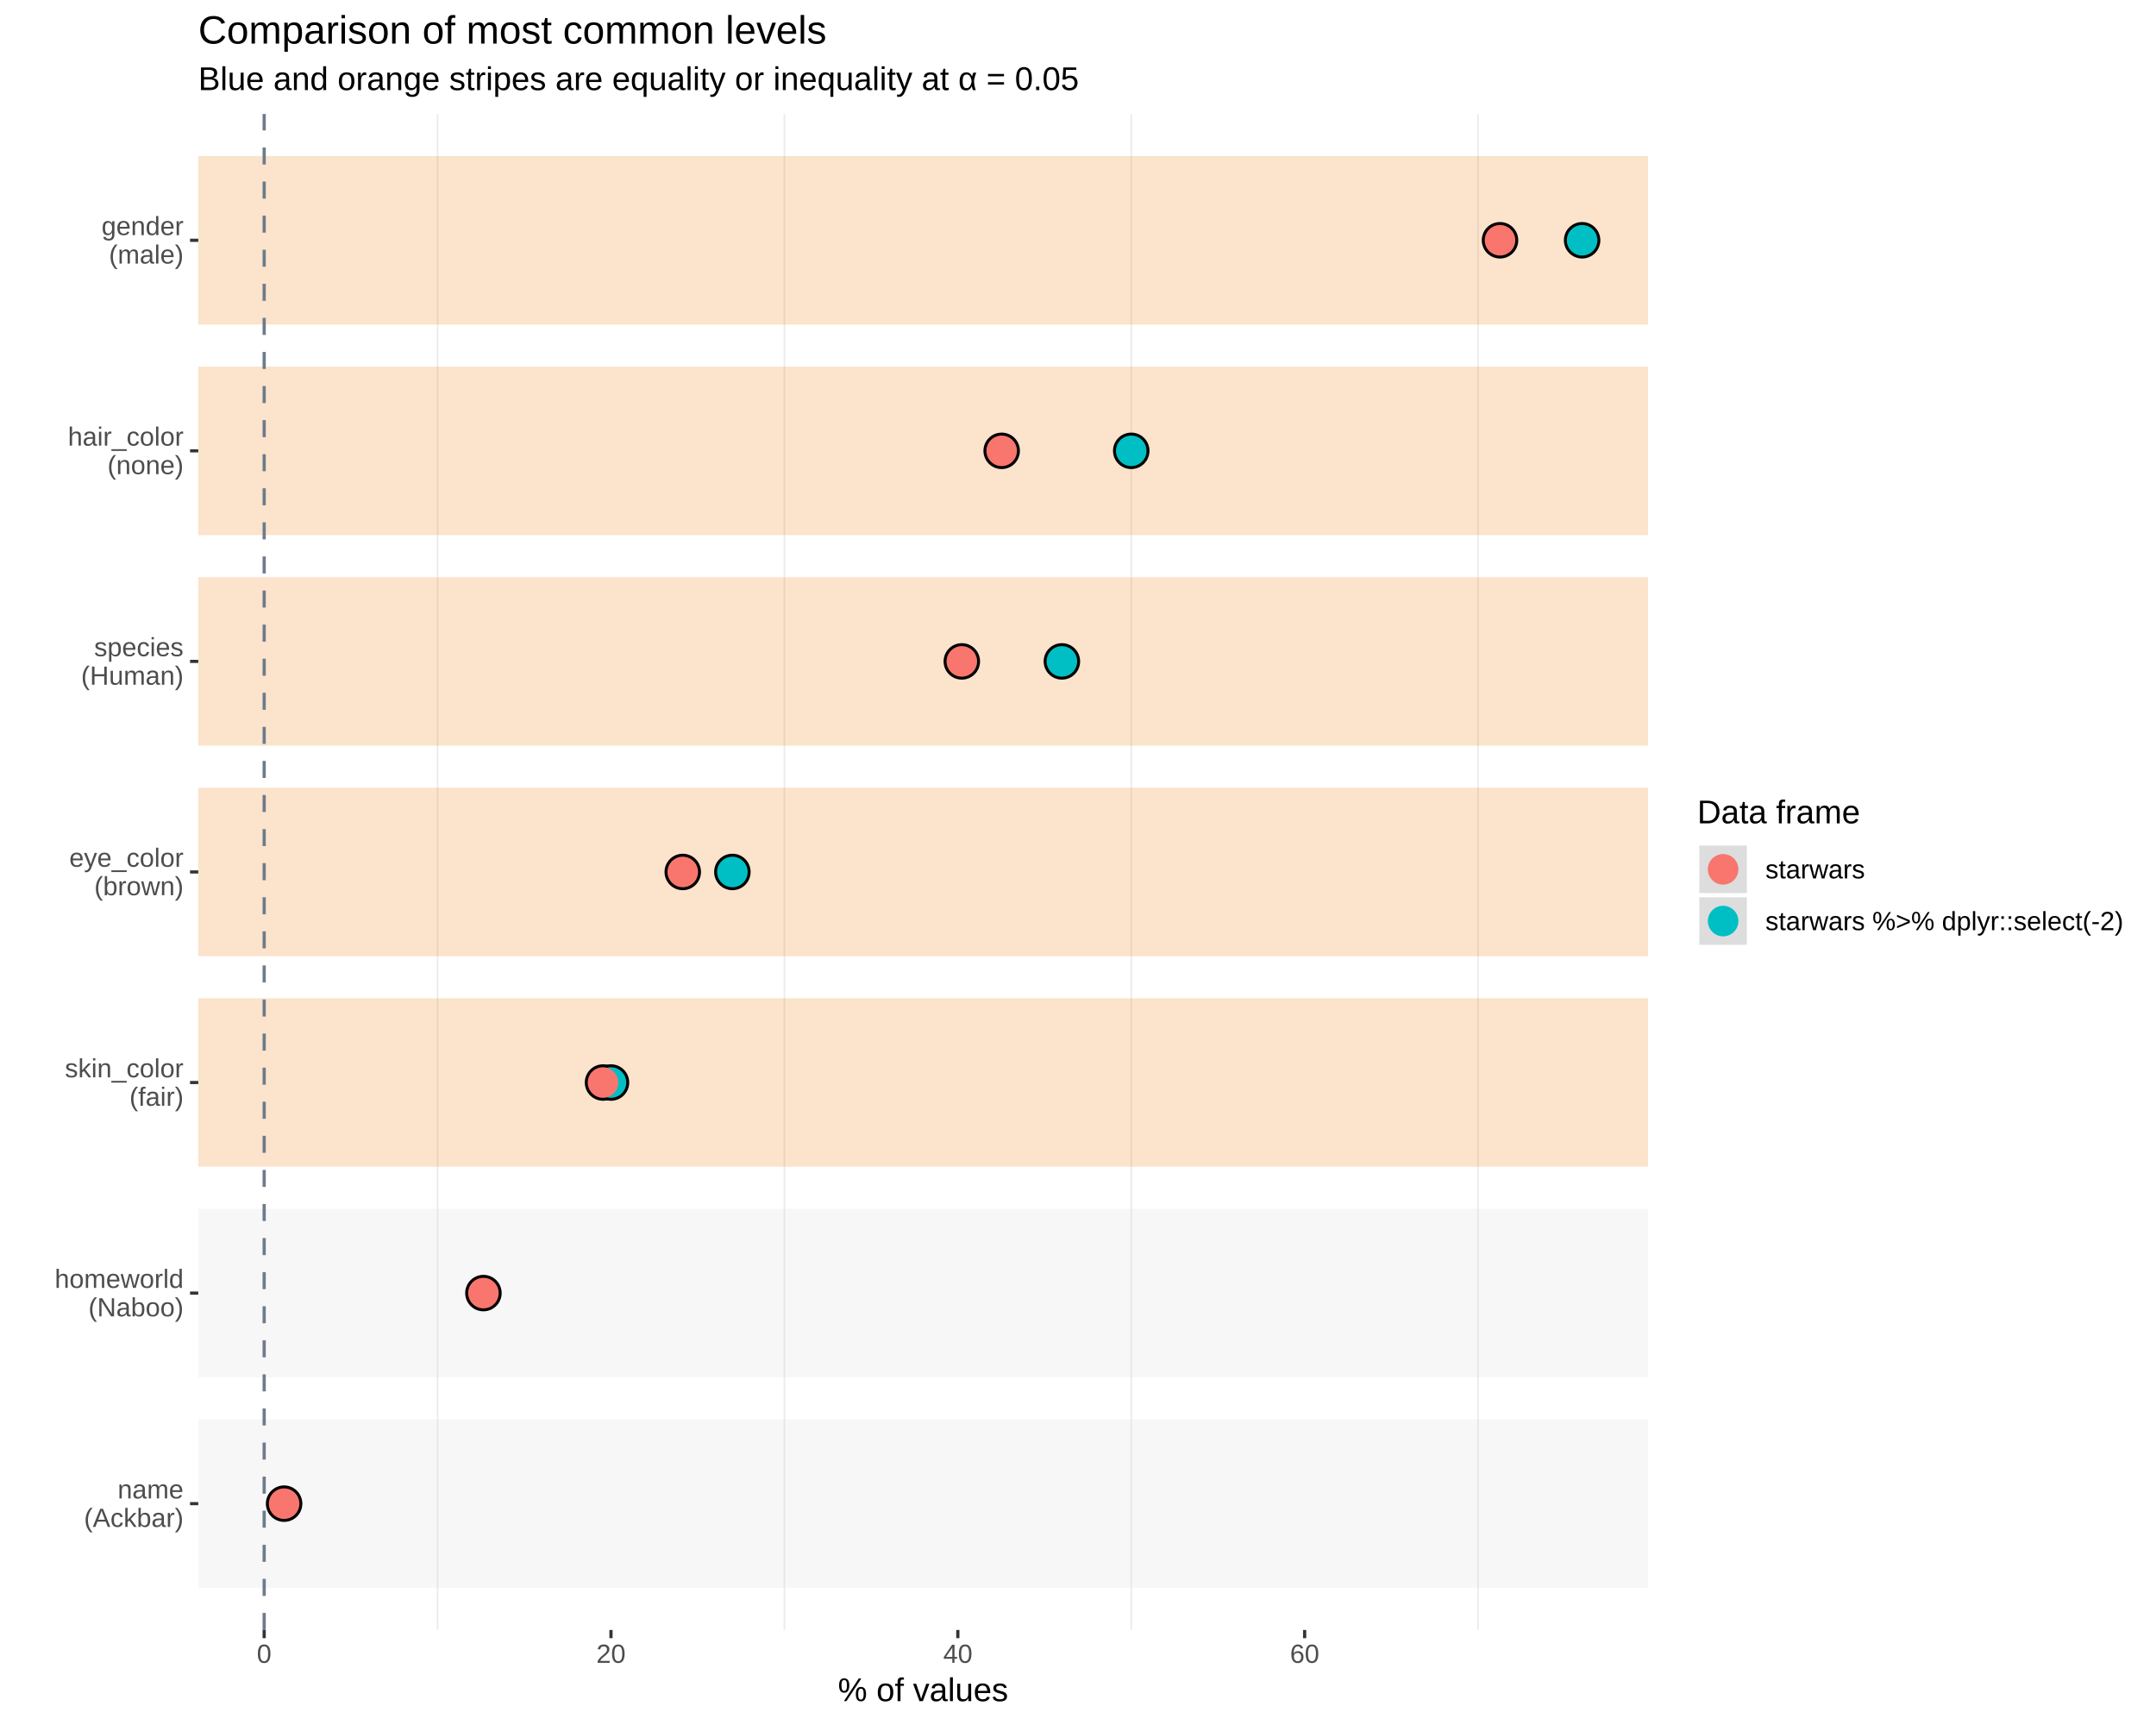
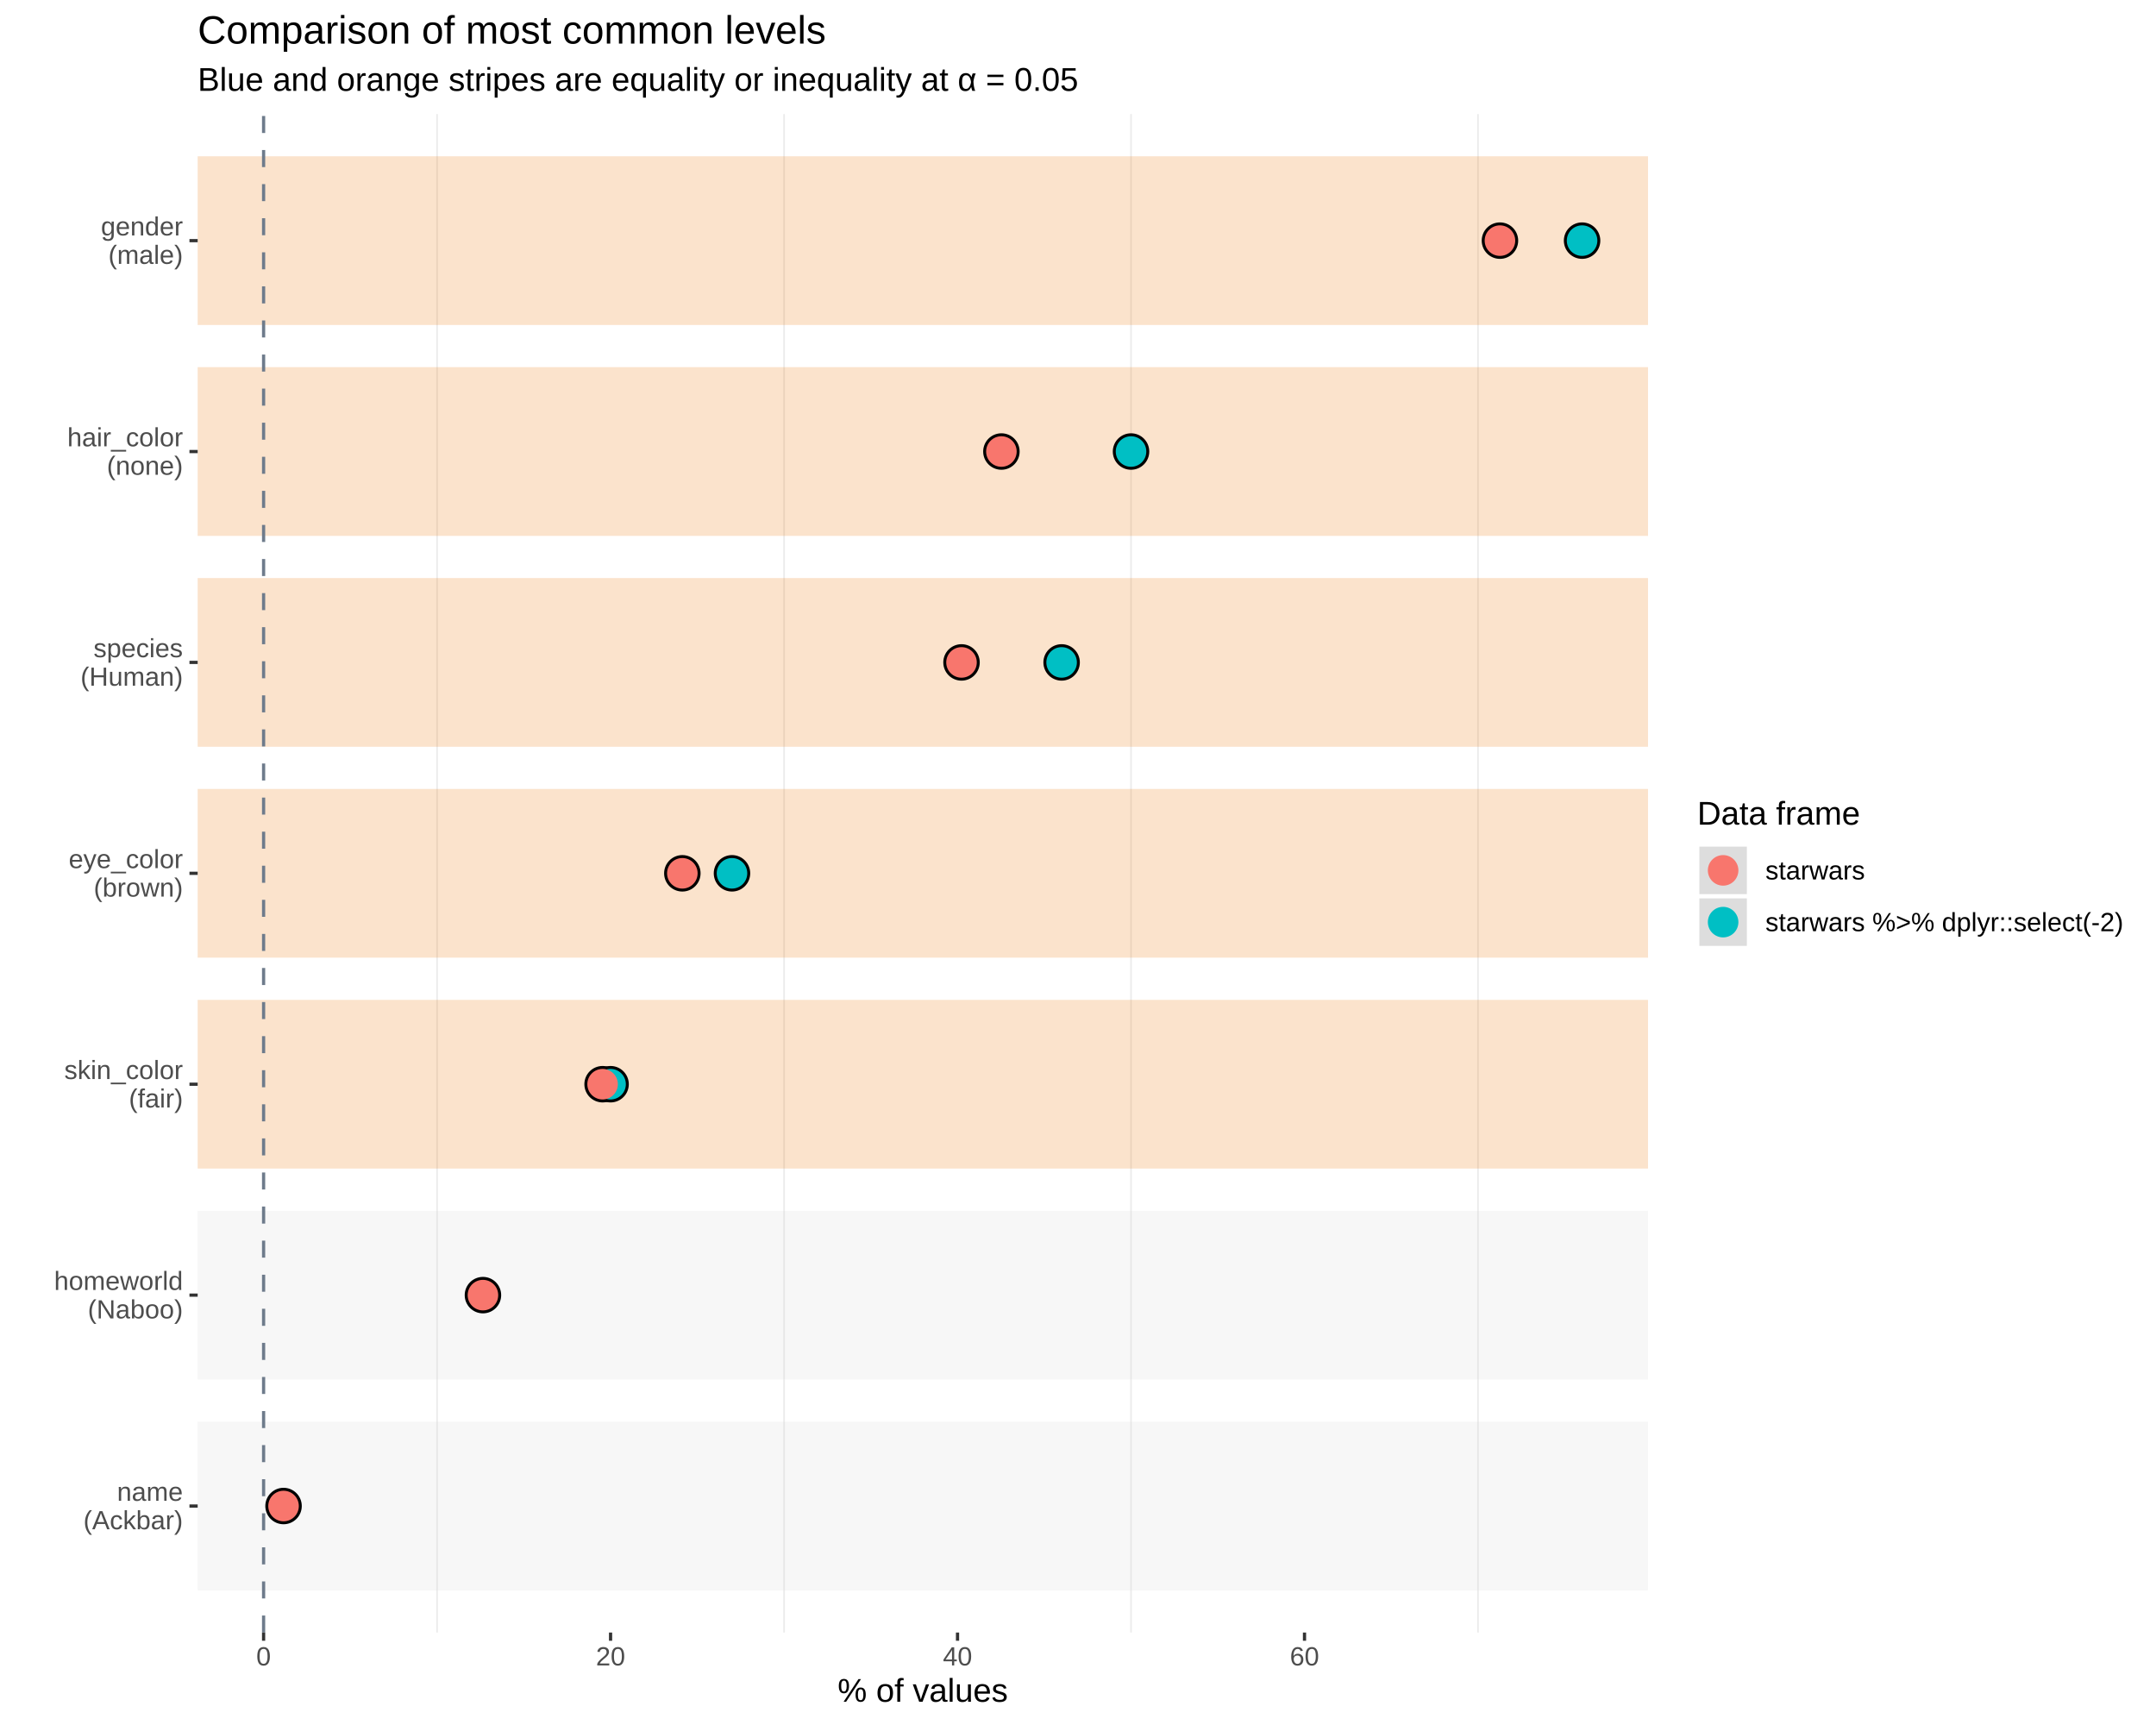
<svg xmlns="http://www.w3.org/2000/svg" viewBox="0 0 720.00 576.00">
  <defs>
    <style type="text/css">
    line, polyline, polygon, path, rect, circle {
      fill: none;
      stroke: #000000;
      stroke-linecap: round;
      stroke-linejoin: round;
      stroke-miterlimit: 10.00;
    }
  </style>
  </defs>
  <rect width="100%" height="100%" style="stroke: none; fill: #FFFFFF;" />
  <rect x="0.00" y="0.00" width="720.00" height="576.00" style="stroke-width: 1.07; stroke: #FFFFFF; fill: #FFFFFF;" />
  <defs>
-     <clipPath id="cpNjYuMjF8NTUwLjM2fDU0NC4yN3wzOC4wNQ==">
-       <rect x="66.21" y="38.05" width="484.15" height="506.22" />
+     <clipPath id="cpNjYuMDF8NTUwLjM2fDU0NS4xM3wzOC4wOQ==">
+       <rect x="66.01" y="38.09" width="484.35" height="507.04" />
    </clipPath>
  </defs>
-   <rect x="66.21" y="38.05" width="484.15" height="506.22" style="stroke-width: 1.07; stroke: none; fill: #FFFFFF;" clip-path="url(#cpNjYuMjF8NTUwLjM2fDU0NC4yN3wzOC4wNQ==)" />
-   <polyline points="146.13,544.27 146.13,38.05 " style="stroke-width: 0.53; stroke: #EBEBEB; stroke-linecap: butt;" clip-path="url(#cpNjYuMjF8NTUwLjM2fDU0NC4yN3wzOC4wNQ==)" />
-   <polyline points="261.96,544.27 261.96,38.05 " style="stroke-width: 0.53; stroke: #EBEBEB; stroke-linecap: butt;" clip-path="url(#cpNjYuMjF8NTUwLjM2fDU0NC4yN3wzOC4wNQ==)" />
-   <polyline points="377.78,544.27 377.78,38.05 " style="stroke-width: 0.53; stroke: #EBEBEB; stroke-linecap: butt;" clip-path="url(#cpNjYuMjF8NTUwLjM2fDU0NC4yN3wzOC4wNQ==)" />
-   <polyline points="493.60,544.27 493.60,38.05 " style="stroke-width: 0.53; stroke: #EBEBEB; stroke-linecap: butt;" clip-path="url(#cpNjYuMjF8NTUwLjM2fDU0NC4yN3wzOC4wNQ==)" />
-   <rect x="-490.90" y="473.96" width="1737.37" height="56.25" style="stroke-width: 1.07; stroke: none; stroke-linecap: butt; fill: #D9D9D9; fill-opacity: 0.20;" clip-path="url(#cpNjYuMjF8NTUwLjM2fDU0NC4yN3wzOC4wNQ==)" />
-   <rect x="-490.90" y="403.65" width="1737.37" height="56.25" style="stroke-width: 1.07; stroke: none; stroke-linecap: butt; fill: #D9D9D9; fill-opacity: 0.20;" clip-path="url(#cpNjYuMjF8NTUwLjM2fDU0NC4yN3wzOC4wNQ==)" />
-   <rect x="-490.90" y="333.34" width="1737.37" height="56.25" style="stroke-width: 1.07; stroke: none; stroke-linecap: butt; fill: #EE7600; fill-opacity: 0.20;" clip-path="url(#cpNjYuMjF8NTUwLjM2fDU0NC4yN3wzOC4wNQ==)" />
-   <rect x="-490.90" y="263.04" width="1737.37" height="56.25" style="stroke-width: 1.07; stroke: none; stroke-linecap: butt; fill: #EE7600; fill-opacity: 0.20;" clip-path="url(#cpNjYuMjF8NTUwLjM2fDU0NC4yN3wzOC4wNQ==)" />
-   <rect x="-490.90" y="192.73" width="1737.37" height="56.25" style="stroke-width: 1.07; stroke: none; stroke-linecap: butt; fill: #EE7600; fill-opacity: 0.20;" clip-path="url(#cpNjYuMjF8NTUwLjM2fDU0NC4yN3wzOC4wNQ==)" />
-   <rect x="-490.90" y="122.42" width="1737.37" height="56.25" style="stroke-width: 1.07; stroke: none; stroke-linecap: butt; fill: #EE7600; fill-opacity: 0.20;" clip-path="url(#cpNjYuMjF8NTUwLjM2fDU0NC4yN3wzOC4wNQ==)" />
-   <rect x="-490.90" y="52.11" width="1737.37" height="56.25" style="stroke-width: 1.07; stroke: none; stroke-linecap: butt; fill: #EE7600; fill-opacity: 0.20;" clip-path="url(#cpNjYuMjF8NTUwLjM2fDU0NC4yN3wzOC4wNQ==)" />
-   <rect x="-490.90" y="-18.20" width="1737.37" height="56.25" style="stroke-width: 1.07; stroke: none; stroke-linecap: butt; fill: #D9D9D9; fill-opacity: 0.20;" clip-path="url(#cpNjYuMjF8NTUwLjM2fDU0NC4yN3wzOC4wNQ==)" />
-   <line x1="88.22" y1="544.27" x2="88.22" y2="38.05" style="stroke-width: 1.07; stroke: #6E7B8B; stroke-dasharray: 5.69,5.69; stroke-linecap: butt;" clip-path="url(#cpNjYuMjF8NTUwLjM2fDU0NC4yN3wzOC4wNQ==)" />
-   <circle cx="204.04" cy="361.47" r="4.30pt" style="stroke-width: 0.71; fill: #000000;" clip-path="url(#cpNjYuMjF8NTUwLjM2fDU0NC4yN3wzOC4wNQ==)" />
-   <circle cx="244.58" cy="291.16" r="4.30pt" style="stroke-width: 0.71; fill: #000000;" clip-path="url(#cpNjYuMjF8NTUwLjM2fDU0NC4yN3wzOC4wNQ==)" />
-   <circle cx="354.62" cy="220.85" r="4.30pt" style="stroke-width: 0.71; fill: #000000;" clip-path="url(#cpNjYuMjF8NTUwLjM2fDU0NC4yN3wzOC4wNQ==)" />
-   <circle cx="377.78" cy="150.54" r="4.30pt" style="stroke-width: 0.71; fill: #000000;" clip-path="url(#cpNjYuMjF8NTUwLjM2fDU0NC4yN3wzOC4wNQ==)" />
-   <circle cx="528.35" cy="80.23" r="4.30pt" style="stroke-width: 0.71; fill: #000000;" clip-path="url(#cpNjYuMjF8NTUwLjM2fDU0NC4yN3wzOC4wNQ==)" />
-   <circle cx="94.88" cy="502.09" r="4.30pt" style="stroke-width: 0.71; fill: #000000;" clip-path="url(#cpNjYuMjF8NTUwLjM2fDU0NC4yN3wzOC4wNQ==)" />
-   <circle cx="161.44" cy="431.78" r="4.30pt" style="stroke-width: 0.71; fill: #000000;" clip-path="url(#cpNjYuMjF8NTUwLjM2fDU0NC4yN3wzOC4wNQ==)" />
-   <circle cx="201.38" cy="361.47" r="4.30pt" style="stroke-width: 0.71; fill: #000000;" clip-path="url(#cpNjYuMjF8NTUwLjM2fDU0NC4yN3wzOC4wNQ==)" />
-   <circle cx="228.01" cy="291.16" r="4.30pt" style="stroke-width: 0.71; fill: #000000;" clip-path="url(#cpNjYuMjF8NTUwLjM2fDU0NC4yN3wzOC4wNQ==)" />
-   <circle cx="321.20" cy="220.85" r="4.30pt" style="stroke-width: 0.71; fill: #000000;" clip-path="url(#cpNjYuMjF8NTUwLjM2fDU0NC4yN3wzOC4wNQ==)" />
-   <circle cx="334.51" cy="150.54" r="4.30pt" style="stroke-width: 0.71; fill: #000000;" clip-path="url(#cpNjYuMjF8NTUwLjM2fDU0NC4yN3wzOC4wNQ==)" />
-   <circle cx="500.93" cy="80.23" r="4.30pt" style="stroke-width: 0.71; fill: #000000;" clip-path="url(#cpNjYuMjF8NTUwLjM2fDU0NC4yN3wzOC4wNQ==)" />
-   <circle cx="204.04" cy="361.47" r="3.56pt" style="stroke-width: 0.71; stroke: #00BFC4; fill: #00BFC4;" clip-path="url(#cpNjYuMjF8NTUwLjM2fDU0NC4yN3wzOC4wNQ==)" />
-   <circle cx="244.58" cy="291.16" r="3.56pt" style="stroke-width: 0.71; stroke: #00BFC4; fill: #00BFC4;" clip-path="url(#cpNjYuMjF8NTUwLjM2fDU0NC4yN3wzOC4wNQ==)" />
-   <circle cx="354.62" cy="220.85" r="3.56pt" style="stroke-width: 0.71; stroke: #00BFC4; fill: #00BFC4;" clip-path="url(#cpNjYuMjF8NTUwLjM2fDU0NC4yN3wzOC4wNQ==)" />
-   <circle cx="377.78" cy="150.54" r="3.56pt" style="stroke-width: 0.71; stroke: #00BFC4; fill: #00BFC4;" clip-path="url(#cpNjYuMjF8NTUwLjM2fDU0NC4yN3wzOC4wNQ==)" />
-   <circle cx="528.35" cy="80.23" r="3.56pt" style="stroke-width: 0.71; stroke: #00BFC4; fill: #00BFC4;" clip-path="url(#cpNjYuMjF8NTUwLjM2fDU0NC4yN3wzOC4wNQ==)" />
-   <circle cx="94.88" cy="502.09" r="3.56pt" style="stroke-width: 0.71; stroke: #F8766D; fill: #F8766D;" clip-path="url(#cpNjYuMjF8NTUwLjM2fDU0NC4yN3wzOC4wNQ==)" />
-   <circle cx="161.44" cy="431.78" r="3.56pt" style="stroke-width: 0.71; stroke: #F8766D; fill: #F8766D;" clip-path="url(#cpNjYuMjF8NTUwLjM2fDU0NC4yN3wzOC4wNQ==)" />
-   <circle cx="201.38" cy="361.47" r="3.56pt" style="stroke-width: 0.71; stroke: #F8766D; fill: #F8766D;" clip-path="url(#cpNjYuMjF8NTUwLjM2fDU0NC4yN3wzOC4wNQ==)" />
-   <circle cx="228.01" cy="291.16" r="3.56pt" style="stroke-width: 0.71; stroke: #F8766D; fill: #F8766D;" clip-path="url(#cpNjYuMjF8NTUwLjM2fDU0NC4yN3wzOC4wNQ==)" />
-   <circle cx="321.20" cy="220.85" r="3.56pt" style="stroke-width: 0.71; stroke: #F8766D; fill: #F8766D;" clip-path="url(#cpNjYuMjF8NTUwLjM2fDU0NC4yN3wzOC4wNQ==)" />
-   <circle cx="334.51" cy="150.54" r="3.56pt" style="stroke-width: 0.71; stroke: #F8766D; fill: #F8766D;" clip-path="url(#cpNjYuMjF8NTUwLjM2fDU0NC4yN3wzOC4wNQ==)" />
-   <circle cx="500.93" cy="80.23" r="3.56pt" style="stroke-width: 0.71; stroke: #F8766D; fill: #F8766D;" clip-path="url(#cpNjYuMjF8NTUwLjM2fDU0NC4yN3wzOC4wNQ==)" />
+   <rect x="66.01" y="38.09" width="484.35" height="507.04" style="stroke-width: 1.07; stroke: none; fill: #FFFFFF;" clip-path="url(#cpNjYuMDF8NTUwLjM2fDU0NS4xM3wzOC4wOQ==)" />
+   <polyline points="145.96,545.13 145.96,38.09 " style="stroke-width: 0.53; stroke: #EBEBEB; stroke-linecap: butt;" clip-path="url(#cpNjYuMDF8NTUwLjM2fDU0NS4xM3wzOC4wOQ==)" />
+   <polyline points="261.84,545.13 261.84,38.09 " style="stroke-width: 0.53; stroke: #EBEBEB; stroke-linecap: butt;" clip-path="url(#cpNjYuMDF8NTUwLjM2fDU0NS4xM3wzOC4wOQ==)" />
+   <polyline points="377.71,545.13 377.71,38.09 " style="stroke-width: 0.53; stroke: #EBEBEB; stroke-linecap: butt;" clip-path="url(#cpNjYuMDF8NTUwLjM2fDU0NS4xM3wzOC4wOQ==)" />
+   <polyline points="493.58,545.13 493.58,38.09 " style="stroke-width: 0.53; stroke: #EBEBEB; stroke-linecap: butt;" clip-path="url(#cpNjYuMDF8NTUwLjM2fDU0NS4xM3wzOC4wOQ==)" />
+   <rect x="-491.34" y="474.71" width="1738.09" height="56.34" style="stroke-width: 1.07; stroke: none; stroke-linecap: square; stroke-linejoin: miter; fill: #D9D9D9; fill-opacity: 0.20;" clip-path="url(#cpNjYuMDF8NTUwLjM2fDU0NS4xM3wzOC4wOQ==)" />
+   <rect x="-491.34" y="404.29" width="1738.09" height="56.34" style="stroke-width: 1.07; stroke: none; stroke-linecap: square; stroke-linejoin: miter; fill: #D9D9D9; fill-opacity: 0.20;" clip-path="url(#cpNjYuMDF8NTUwLjM2fDU0NS4xM3wzOC4wOQ==)" />
+   <rect x="-491.34" y="333.87" width="1738.09" height="56.34" style="stroke-width: 1.07; stroke: none; stroke-linecap: square; stroke-linejoin: miter; fill: #EE7600; fill-opacity: 0.20;" clip-path="url(#cpNjYuMDF8NTUwLjM2fDU0NS4xM3wzOC4wOQ==)" />
+   <rect x="-491.34" y="263.44" width="1738.09" height="56.34" style="stroke-width: 1.07; stroke: none; stroke-linecap: square; stroke-linejoin: miter; fill: #EE7600; fill-opacity: 0.20;" clip-path="url(#cpNjYuMDF8NTUwLjM2fDU0NS4xM3wzOC4wOQ==)" />
+   <rect x="-491.34" y="193.02" width="1738.09" height="56.34" style="stroke-width: 1.07; stroke: none; stroke-linecap: square; stroke-linejoin: miter; fill: #EE7600; fill-opacity: 0.20;" clip-path="url(#cpNjYuMDF8NTUwLjM2fDU0NS4xM3wzOC4wOQ==)" />
+   <rect x="-491.34" y="122.60" width="1738.09" height="56.34" style="stroke-width: 1.07; stroke: none; stroke-linecap: square; stroke-linejoin: miter; fill: #EE7600; fill-opacity: 0.20;" clip-path="url(#cpNjYuMDF8NTUwLjM2fDU0NS4xM3wzOC4wOQ==)" />
+   <rect x="-491.34" y="52.18" width="1738.09" height="56.34" style="stroke-width: 1.07; stroke: none; stroke-linecap: square; stroke-linejoin: miter; fill: #EE7600; fill-opacity: 0.20;" clip-path="url(#cpNjYuMDF8NTUwLjM2fDU0NS4xM3wzOC4wOQ==)" />
+   <rect x="-491.34" y="-18.24" width="1738.09" height="56.34" style="stroke-width: 1.07; stroke: none; stroke-linecap: square; stroke-linejoin: miter; fill: #D9D9D9; fill-opacity: 0.20;" clip-path="url(#cpNjYuMDF8NTUwLjM2fDU0NS4xM3wzOC4wOQ==)" />
+   <line x1="88.03" y1="545.13" x2="88.03" y2="38.09" style="stroke-width: 1.07; stroke: #6E7B8B; stroke-dasharray: 5.69,5.69; stroke-linecap: butt;" clip-path="url(#cpNjYuMDF8NTUwLjM2fDU0NS4xM3wzOC4wOQ==)" />
+   <circle cx="203.90" cy="362.03" r="4.30pt" style="stroke-width: 0.71; fill: #000000;" clip-path="url(#cpNjYuMDF8NTUwLjM2fDU0NS4xM3wzOC4wOQ==)" />
+   <circle cx="244.45" cy="291.61" r="4.30pt" style="stroke-width: 0.71; fill: #000000;" clip-path="url(#cpNjYuMDF8NTUwLjM2fDU0NS4xM3wzOC4wOQ==)" />
+   <circle cx="354.53" cy="221.19" r="4.30pt" style="stroke-width: 0.71; fill: #000000;" clip-path="url(#cpNjYuMDF8NTUwLjM2fDU0NS4xM3wzOC4wOQ==)" />
+   <circle cx="377.71" cy="150.77" r="4.30pt" style="stroke-width: 0.71; fill: #000000;" clip-path="url(#cpNjYuMDF8NTUwLjM2fDU0NS4xM3wzOC4wOQ==)" />
+   <circle cx="528.34" cy="80.35" r="4.30pt" style="stroke-width: 0.71; fill: #000000;" clip-path="url(#cpNjYuMDF8NTUwLjM2fDU0NS4xM3wzOC4wOQ==)" />
+   <circle cx="94.69" cy="502.88" r="4.30pt" style="stroke-width: 0.71; fill: #000000;" clip-path="url(#cpNjYuMDF8NTUwLjM2fDU0NS4xM3wzOC4wOQ==)" />
+   <circle cx="161.28" cy="432.46" r="4.30pt" style="stroke-width: 0.71; fill: #000000;" clip-path="url(#cpNjYuMDF8NTUwLjM2fDU0NS4xM3wzOC4wOQ==)" />
+   <circle cx="201.24" cy="362.03" r="4.30pt" style="stroke-width: 0.71; fill: #000000;" clip-path="url(#cpNjYuMDF8NTUwLjM2fDU0NS4xM3wzOC4wOQ==)" />
+   <circle cx="227.87" cy="291.61" r="4.30pt" style="stroke-width: 0.71; fill: #000000;" clip-path="url(#cpNjYuMDF8NTUwLjM2fDU0NS4xM3wzOC4wOQ==)" />
+   <circle cx="321.10" cy="221.19" r="4.30pt" style="stroke-width: 0.71; fill: #000000;" clip-path="url(#cpNjYuMDF8NTUwLjM2fDU0NS4xM3wzOC4wOQ==)" />
+   <circle cx="334.42" cy="150.77" r="4.30pt" style="stroke-width: 0.71; fill: #000000;" clip-path="url(#cpNjYuMDF8NTUwLjM2fDU0NS4xM3wzOC4wOQ==)" />
+   <circle cx="500.91" cy="80.35" r="4.30pt" style="stroke-width: 0.71; fill: #000000;" clip-path="url(#cpNjYuMDF8NTUwLjM2fDU0NS4xM3wzOC4wOQ==)" />
+   <circle cx="203.90" cy="362.03" r="3.56pt" style="stroke-width: 0.71; stroke: #00BFC4; fill: #00BFC4;" clip-path="url(#cpNjYuMDF8NTUwLjM2fDU0NS4xM3wzOC4wOQ==)" />
+   <circle cx="244.45" cy="291.61" r="3.56pt" style="stroke-width: 0.71; stroke: #00BFC4; fill: #00BFC4;" clip-path="url(#cpNjYuMDF8NTUwLjM2fDU0NS4xM3wzOC4wOQ==)" />
+   <circle cx="354.53" cy="221.19" r="3.56pt" style="stroke-width: 0.71; stroke: #00BFC4; fill: #00BFC4;" clip-path="url(#cpNjYuMDF8NTUwLjM2fDU0NS4xM3wzOC4wOQ==)" />
+   <circle cx="377.71" cy="150.77" r="3.56pt" style="stroke-width: 0.71; stroke: #00BFC4; fill: #00BFC4;" clip-path="url(#cpNjYuMDF8NTUwLjM2fDU0NS4xM3wzOC4wOQ==)" />
+   <circle cx="528.34" cy="80.35" r="3.56pt" style="stroke-width: 0.71; stroke: #00BFC4; fill: #00BFC4;" clip-path="url(#cpNjYuMDF8NTUwLjM2fDU0NS4xM3wzOC4wOQ==)" />
+   <circle cx="94.69" cy="502.88" r="3.56pt" style="stroke-width: 0.71; stroke: #F8766D; fill: #F8766D;" clip-path="url(#cpNjYuMDF8NTUwLjM2fDU0NS4xM3wzOC4wOQ==)" />
+   <circle cx="161.28" cy="432.46" r="3.56pt" style="stroke-width: 0.71; stroke: #F8766D; fill: #F8766D;" clip-path="url(#cpNjYuMDF8NTUwLjM2fDU0NS4xM3wzOC4wOQ==)" />
+   <circle cx="201.24" cy="362.03" r="3.56pt" style="stroke-width: 0.71; stroke: #F8766D; fill: #F8766D;" clip-path="url(#cpNjYuMDF8NTUwLjM2fDU0NS4xM3wzOC4wOQ==)" />
+   <circle cx="227.87" cy="291.61" r="3.56pt" style="stroke-width: 0.71; stroke: #F8766D; fill: #F8766D;" clip-path="url(#cpNjYuMDF8NTUwLjM2fDU0NS4xM3wzOC4wOQ==)" />
+   <circle cx="321.10" cy="221.19" r="3.56pt" style="stroke-width: 0.71; stroke: #F8766D; fill: #F8766D;" clip-path="url(#cpNjYuMDF8NTUwLjM2fDU0NS4xM3wzOC4wOQ==)" />
+   <circle cx="334.42" cy="150.77" r="3.56pt" style="stroke-width: 0.71; stroke: #F8766D; fill: #F8766D;" clip-path="url(#cpNjYuMDF8NTUwLjM2fDU0NS4xM3wzOC4wOQ==)" />
+   <circle cx="500.91" cy="80.35" r="3.56pt" style="stroke-width: 0.71; stroke: #F8766D; fill: #F8766D;" clip-path="url(#cpNjYuMDF8NTUwLjM2fDU0NS4xM3wzOC4wOQ==)" />
  <defs>
    <clipPath id="cpMC4wMHw3MjAuMDB8NTc2LjAwfDAuMDA=">
      <rect x="0.00" y="0.00" width="720.00" height="576.00" />
    </clipPath>
  </defs>
  <g clip-path="url(#cpMC4wMHw3MjAuMDB8NTc2LjAwfDAuMDA=)">
-     <text x="39.28" y="500.36" style="font-size: 8.80px; fill: #4D4D4D; font-family: Liberation Sans;" textLength="22.00px" lengthAdjust="spacingAndGlyphs">name</text>
+     <text x="39.08" y="501.15" style="font-size: 8.80px; fill: #4D4D4D; font-family: Liberation Sans;" textLength="22.00px" lengthAdjust="spacingAndGlyphs">name</text>
  </g>
  <g clip-path="url(#cpMC4wMHw3MjAuMDB8NTc2LjAwfDAuMDA=)">
-     <text x="28.05" y="509.86" style="font-size: 8.80px; fill: #4D4D4D; font-family: Liberation Sans;" textLength="33.23px" lengthAdjust="spacingAndGlyphs">(Ackbar)</text>
+     <text x="27.84" y="510.65" style="font-size: 8.80px; fill: #4D4D4D; font-family: Liberation Sans;" textLength="33.23px" lengthAdjust="spacingAndGlyphs">(Ackbar)</text>
  </g>
  <g clip-path="url(#cpMC4wMHw3MjAuMDB8NTc2LjAwfDAuMDA=)">
-     <text x="18.27" y="430.05" style="font-size: 8.80px; fill: #4D4D4D; font-family: Liberation Sans;" textLength="43.02px" lengthAdjust="spacingAndGlyphs">homeworld</text>
+     <text x="18.06" y="430.73" style="font-size: 8.80px; fill: #4D4D4D; font-family: Liberation Sans;" textLength="43.02px" lengthAdjust="spacingAndGlyphs">homeworld</text>
  </g>
  <g clip-path="url(#cpMC4wMHw3MjAuMDB8NTc2LjAwfDAuMDA=)">
-     <text x="29.52" y="439.55" style="font-size: 8.80px; fill: #4D4D4D; font-family: Liberation Sans;" textLength="31.77px" lengthAdjust="spacingAndGlyphs">(Naboo)</text>
+     <text x="29.31" y="440.23" style="font-size: 8.80px; fill: #4D4D4D; font-family: Liberation Sans;" textLength="31.77px" lengthAdjust="spacingAndGlyphs">(Naboo)</text>
  </g>
  <g clip-path="url(#cpMC4wMHw3MjAuMDB8NTc2LjAwfDAuMDA=)">
-     <text x="21.67" y="359.74" style="font-size: 8.80px; fill: #4D4D4D; font-family: Liberation Sans;" textLength="39.61px" lengthAdjust="spacingAndGlyphs">skin_color</text>
+     <text x="21.47" y="360.31" style="font-size: 8.80px; fill: #4D4D4D; font-family: Liberation Sans;" textLength="39.61px" lengthAdjust="spacingAndGlyphs">skin_color</text>
  </g>
  <g clip-path="url(#cpMC4wMHw3MjAuMDB8NTc2LjAwfDAuMDA=)">
-     <text x="43.23" y="369.24" style="font-size: 8.80px; fill: #4D4D4D; font-family: Liberation Sans;" textLength="18.05px" lengthAdjust="spacingAndGlyphs">(fair)</text>
+     <text x="43.03" y="369.81" style="font-size: 8.80px; fill: #4D4D4D; font-family: Liberation Sans;" textLength="18.05px" lengthAdjust="spacingAndGlyphs">(fair)</text>
  </g>
  <g clip-path="url(#cpMC4wMHw3MjAuMDB8NTc2LjAwfDAuMDA=)">
-     <text x="23.14" y="289.43" style="font-size: 8.80px; fill: #4D4D4D; font-family: Liberation Sans;" textLength="38.14px" lengthAdjust="spacingAndGlyphs">eye_color</text>
+     <text x="22.94" y="289.88" style="font-size: 8.80px; fill: #4D4D4D; font-family: Liberation Sans;" textLength="38.14px" lengthAdjust="spacingAndGlyphs">eye_color</text>
  </g>
  <g clip-path="url(#cpMC4wMHw3MjAuMDB8NTc2LjAwfDAuMDA=)">
-     <text x="31.48" y="298.93" style="font-size: 8.80px; fill: #4D4D4D; font-family: Liberation Sans;" textLength="29.80px" lengthAdjust="spacingAndGlyphs">(brown)</text>
+     <text x="31.28" y="299.39" style="font-size: 8.80px; fill: #4D4D4D; font-family: Liberation Sans;" textLength="29.80px" lengthAdjust="spacingAndGlyphs">(brown)</text>
  </g>
  <g clip-path="url(#cpMC4wMHw3MjAuMDB8NTc2LjAwfDAuMDA=)">
-     <text x="31.44" y="219.12" style="font-size: 8.80px; fill: #4D4D4D; font-family: Liberation Sans;" textLength="29.84px" lengthAdjust="spacingAndGlyphs">species</text>
+     <text x="31.23" y="219.46" style="font-size: 8.80px; fill: #4D4D4D; font-family: Liberation Sans;" textLength="29.84px" lengthAdjust="spacingAndGlyphs">species</text>
  </g>
  <g clip-path="url(#cpMC4wMHw3MjAuMDB8NTc2LjAwfDAuMDA=)">
-     <text x="27.08" y="228.63" style="font-size: 8.80px; fill: #4D4D4D; font-family: Liberation Sans;" textLength="34.20px" lengthAdjust="spacingAndGlyphs">(Human)</text>
+     <text x="26.88" y="228.97" style="font-size: 8.80px; fill: #4D4D4D; font-family: Liberation Sans;" textLength="34.20px" lengthAdjust="spacingAndGlyphs">(Human)</text>
  </g>
  <g clip-path="url(#cpMC4wMHw3MjAuMDB8NTc2LjAwfDAuMDA=)">
-     <text x="22.67" y="148.81" style="font-size: 8.80px; fill: #4D4D4D; font-family: Liberation Sans;" textLength="38.61px" lengthAdjust="spacingAndGlyphs">hair_color</text>
+     <text x="22.47" y="149.04" style="font-size: 8.80px; fill: #4D4D4D; font-family: Liberation Sans;" textLength="38.61px" lengthAdjust="spacingAndGlyphs">hair_color</text>
  </g>
  <g clip-path="url(#cpMC4wMHw3MjAuMDB8NTc2LjAwfDAuMDA=)">
-     <text x="35.88" y="158.32" style="font-size: 8.80px; fill: #4D4D4D; font-family: Liberation Sans;" textLength="25.41px" lengthAdjust="spacingAndGlyphs">(none)</text>
+     <text x="35.67" y="158.54" style="font-size: 8.80px; fill: #4D4D4D; font-family: Liberation Sans;" textLength="25.41px" lengthAdjust="spacingAndGlyphs">(none)</text>
  </g>
  <g clip-path="url(#cpMC4wMHw3MjAuMDB8NTc2LjAwfDAuMDA=)">
-     <text x="33.91" y="78.50" style="font-size: 8.80px; fill: #4D4D4D; font-family: Liberation Sans;" textLength="27.38px" lengthAdjust="spacingAndGlyphs">gender</text>
+     <text x="33.70" y="78.62" style="font-size: 8.80px; fill: #4D4D4D; font-family: Liberation Sans;" textLength="27.38px" lengthAdjust="spacingAndGlyphs">gender</text>
  </g>
  <g clip-path="url(#cpMC4wMHw3MjAuMDB8NTc2LjAwfDAuMDA=)">
-     <text x="36.38" y="88.01" style="font-size: 8.80px; fill: #4D4D4D; font-family: Liberation Sans;" textLength="24.91px" lengthAdjust="spacingAndGlyphs">(male)</text>
+     <text x="36.17" y="88.12" style="font-size: 8.80px; fill: #4D4D4D; font-family: Liberation Sans;" textLength="24.91px" lengthAdjust="spacingAndGlyphs">(male)</text>
  </g>
-   <polyline points="63.47,502.09 66.21,502.09 " style="stroke-width: 1.07; stroke: #333333; stroke-linecap: butt;" clip-path="url(#cpMC4wMHw3MjAuMDB8NTc2LjAwfDAuMDA=)" />
-   <polyline points="63.47,431.78 66.21,431.78 " style="stroke-width: 1.07; stroke: #333333; stroke-linecap: butt;" clip-path="url(#cpMC4wMHw3MjAuMDB8NTc2LjAwfDAuMDA=)" />
-   <polyline points="63.47,361.47 66.21,361.47 " style="stroke-width: 1.07; stroke: #333333; stroke-linecap: butt;" clip-path="url(#cpMC4wMHw3MjAuMDB8NTc2LjAwfDAuMDA=)" />
-   <polyline points="63.47,291.16 66.21,291.16 " style="stroke-width: 1.07; stroke: #333333; stroke-linecap: butt;" clip-path="url(#cpMC4wMHw3MjAuMDB8NTc2LjAwfDAuMDA=)" />
-   <polyline points="63.47,220.85 66.21,220.85 " style="stroke-width: 1.07; stroke: #333333; stroke-linecap: butt;" clip-path="url(#cpMC4wMHw3MjAuMDB8NTc2LjAwfDAuMDA=)" />
-   <polyline points="63.47,150.54 66.21,150.54 " style="stroke-width: 1.07; stroke: #333333; stroke-linecap: butt;" clip-path="url(#cpMC4wMHw3MjAuMDB8NTc2LjAwfDAuMDA=)" />
-   <polyline points="63.47,80.23 66.21,80.23 " style="stroke-width: 1.07; stroke: #333333; stroke-linecap: butt;" clip-path="url(#cpMC4wMHw3MjAuMDB8NTc2LjAwfDAuMDA=)" />
-   <polyline points="88.22,547.01 88.22,544.27 " style="stroke-width: 1.07; stroke: #333333; stroke-linecap: butt;" clip-path="url(#cpMC4wMHw3MjAuMDB8NTc2LjAwfDAuMDA=)" />
-   <polyline points="204.04,547.01 204.04,544.27 " style="stroke-width: 1.07; stroke: #333333; stroke-linecap: butt;" clip-path="url(#cpMC4wMHw3MjAuMDB8NTc2LjAwfDAuMDA=)" />
-   <polyline points="319.87,547.01 319.87,544.27 " style="stroke-width: 1.07; stroke: #333333; stroke-linecap: butt;" clip-path="url(#cpMC4wMHw3MjAuMDB8NTc2LjAwfDAuMDA=)" />
-   <polyline points="435.69,547.01 435.69,544.27 " style="stroke-width: 1.07; stroke: #333333; stroke-linecap: butt;" clip-path="url(#cpMC4wMHw3MjAuMDB8NTc2LjAwfDAuMDA=)" />
+   <polyline points="63.27,502.88 66.01,502.88 " style="stroke-width: 1.07; stroke: #333333; stroke-linecap: butt;" clip-path="url(#cpMC4wMHw3MjAuMDB8NTc2LjAwfDAuMDA=)" />
+   <polyline points="63.27,432.46 66.01,432.46 " style="stroke-width: 1.07; stroke: #333333; stroke-linecap: butt;" clip-path="url(#cpMC4wMHw3MjAuMDB8NTc2LjAwfDAuMDA=)" />
+   <polyline points="63.27,362.03 66.01,362.03 " style="stroke-width: 1.07; stroke: #333333; stroke-linecap: butt;" clip-path="url(#cpMC4wMHw3MjAuMDB8NTc2LjAwfDAuMDA=)" />
+   <polyline points="63.27,291.61 66.01,291.61 " style="stroke-width: 1.07; stroke: #333333; stroke-linecap: butt;" clip-path="url(#cpMC4wMHw3MjAuMDB8NTc2LjAwfDAuMDA=)" />
+   <polyline points="63.27,221.19 66.01,221.19 " style="stroke-width: 1.07; stroke: #333333; stroke-linecap: butt;" clip-path="url(#cpMC4wMHw3MjAuMDB8NTc2LjAwfDAuMDA=)" />
+   <polyline points="63.27,150.77 66.01,150.77 " style="stroke-width: 1.07; stroke: #333333; stroke-linecap: butt;" clip-path="url(#cpMC4wMHw3MjAuMDB8NTc2LjAwfDAuMDA=)" />
+   <polyline points="63.27,80.35 66.01,80.35 " style="stroke-width: 1.07; stroke: #333333; stroke-linecap: butt;" clip-path="url(#cpMC4wMHw3MjAuMDB8NTc2LjAwfDAuMDA=)" />
+   <polyline points="88.03,547.87 88.03,545.13 " style="stroke-width: 1.07; stroke: #333333; stroke-linecap: butt;" clip-path="url(#cpMC4wMHw3MjAuMDB8NTc2LjAwfDAuMDA=)" />
+   <polyline points="203.90,547.87 203.90,545.13 " style="stroke-width: 1.07; stroke: #333333; stroke-linecap: butt;" clip-path="url(#cpMC4wMHw3MjAuMDB8NTc2LjAwfDAuMDA=)" />
+   <polyline points="319.77,547.87 319.77,545.13 " style="stroke-width: 1.07; stroke: #333333; stroke-linecap: butt;" clip-path="url(#cpMC4wMHw3MjAuMDB8NTc2LjAwfDAuMDA=)" />
+   <polyline points="435.64,547.87 435.64,545.13 " style="stroke-width: 1.07; stroke: #333333; stroke-linecap: butt;" clip-path="url(#cpMC4wMHw3MjAuMDB8NTc2LjAwfDAuMDA=)" />
  <g clip-path="url(#cpMC4wMHw3MjAuMDB8NTc2LjAwfDAuMDA=)">
-     <text x="85.77" y="555.25" style="font-size: 8.80px; fill: #4D4D4D; font-family: Liberation Sans;" textLength="4.89px" lengthAdjust="spacingAndGlyphs">0</text>
+     <text x="85.58" y="556.11" style="font-size: 8.80px; fill: #4D4D4D; font-family: Liberation Sans;" textLength="4.89px" lengthAdjust="spacingAndGlyphs">0</text>
  </g>
  <g clip-path="url(#cpMC4wMHw3MjAuMDB8NTc2LjAwfDAuMDA=)">
-     <text x="199.15" y="555.25" style="font-size: 8.80px; fill: #4D4D4D; font-family: Liberation Sans;" textLength="9.78px" lengthAdjust="spacingAndGlyphs">20</text>
+     <text x="199.01" y="556.11" style="font-size: 8.80px; fill: #4D4D4D; font-family: Liberation Sans;" textLength="9.78px" lengthAdjust="spacingAndGlyphs">20</text>
  </g>
  <g clip-path="url(#cpMC4wMHw3MjAuMDB8NTc2LjAwfDAuMDA=)">
-     <text x="314.98" y="555.25" style="font-size: 8.80px; fill: #4D4D4D; font-family: Liberation Sans;" textLength="9.78px" lengthAdjust="spacingAndGlyphs">40</text>
+     <text x="314.88" y="556.11" style="font-size: 8.80px; fill: #4D4D4D; font-family: Liberation Sans;" textLength="9.78px" lengthAdjust="spacingAndGlyphs">40</text>
  </g>
  <g clip-path="url(#cpMC4wMHw3MjAuMDB8NTc2LjAwfDAuMDA=)">
-     <text x="430.80" y="555.25" style="font-size: 8.80px; fill: #4D4D4D; font-family: Liberation Sans;" textLength="9.78px" lengthAdjust="spacingAndGlyphs">60</text>
+     <text x="430.75" y="556.11" style="font-size: 8.80px; fill: #4D4D4D; font-family: Liberation Sans;" textLength="9.78px" lengthAdjust="spacingAndGlyphs">60</text>
  </g>
  <g clip-path="url(#cpMC4wMHw3MjAuMDB8NTc2LjAwfDAuMDA=)">
-     <text x="279.83" y="568.04" style="font-size: 11.00px; font-family: Liberation Sans;" textLength="56.91px" lengthAdjust="spacingAndGlyphs">% of values</text>
+     <text x="279.73" y="568.24" style="font-size: 11.00px; font-family: Liberation Sans;" textLength="56.91px" lengthAdjust="spacingAndGlyphs">% of values</text>
  </g>
-   <rect x="561.32" y="260.64" width="153.20" height="61.05" style="stroke-width: 1.07; stroke: none; fill: #FFFFFF;" clip-path="url(#cpMC4wMHw3MjAuMDB8NTc2LjAwfDAuMDA=)" />
+   <rect x="561.32" y="261.19" width="153.20" height="60.84" style="stroke-width: 1.07; stroke: none; fill: #FFFFFF;" clip-path="url(#cpMC4wMHw3MjAuMDB8NTc2LjAwfDAuMDA=)" />
  <g clip-path="url(#cpMC4wMHw3MjAuMDB8NTc2LjAwfDAuMDA=)">
-     <text x="566.80" y="274.92" style="font-size: 11.00px; font-family: Liberation Sans;" textLength="54.44px" lengthAdjust="spacingAndGlyphs">Data frame</text>
+     <text x="566.80" y="275.37" style="font-size: 11.00px; font-family: Liberation Sans;" textLength="54.44px" lengthAdjust="spacingAndGlyphs">Data frame</text>
  </g>
-   <rect x="566.80" y="281.64" width="17.28" height="17.28" style="stroke-width: 1.07; stroke: none; fill: #FFFFFF;" clip-path="url(#cpMC4wMHw3MjAuMDB8NTc2LjAwfDAuMDA=)" />
-   <rect x="567.51" y="282.35" width="15.86" height="15.86" style="stroke-width: 1.07; stroke: none; stroke-linejoin: miter; fill: #595959; fill-opacity: 0.20;" clip-path="url(#cpMC4wMHw3MjAuMDB8NTc2LjAwfDAuMDA=)" />
-   <circle cx="575.44" cy="290.28" r="3.56pt" style="stroke-width: 0.71; stroke: #F8766D; fill: #F8766D;" clip-path="url(#cpMC4wMHw3MjAuMDB8NTc2LjAwfDAuMDA=)" />
-   <rect x="566.80" y="298.92" width="17.28" height="17.28" style="stroke-width: 1.07; stroke: none; fill: #FFFFFF;" clip-path="url(#cpMC4wMHw3MjAuMDB8NTc2LjAwfDAuMDA=)" />
-   <rect x="567.51" y="299.63" width="15.86" height="15.86" style="stroke-width: 1.07; stroke: none; stroke-linejoin: miter; fill: #595959; fill-opacity: 0.20;" clip-path="url(#cpMC4wMHw3MjAuMDB8NTc2LjAwfDAuMDA=)" />
-   <circle cx="575.44" cy="307.56" r="3.56pt" style="stroke-width: 0.71; stroke: #00BFC4; fill: #00BFC4;" clip-path="url(#cpMC4wMHw3MjAuMDB8NTc2LjAwfDAuMDA=)" />
+   <rect x="566.80" y="281.99" width="17.28" height="17.28" style="stroke-width: 1.07; stroke: none; fill: #FFFFFF;" clip-path="url(#cpMC4wMHw3MjAuMDB8NTc2LjAwfDAuMDA=)" />
+   <rect x="567.51" y="282.70" width="15.86" height="15.86" style="stroke-width: 1.07; stroke: none; stroke-linecap: square; stroke-linejoin: miter; fill: #595959; fill-opacity: 0.20;" clip-path="url(#cpMC4wMHw3MjAuMDB8NTc2LjAwfDAuMDA=)" />
+   <circle cx="575.44" cy="290.63" r="3.56pt" style="stroke-width: 0.71; stroke: #F8766D; fill: #F8766D;" clip-path="url(#cpMC4wMHw3MjAuMDB8NTc2LjAwfDAuMDA=)" />
+   <rect x="566.80" y="299.27" width="17.28" height="17.28" style="stroke-width: 1.07; stroke: none; fill: #FFFFFF;" clip-path="url(#cpMC4wMHw3MjAuMDB8NTc2LjAwfDAuMDA=)" />
+   <rect x="567.51" y="299.98" width="15.86" height="15.86" style="stroke-width: 1.07; stroke: none; stroke-linecap: square; stroke-linejoin: miter; fill: #595959; fill-opacity: 0.20;" clip-path="url(#cpMC4wMHw3MjAuMDB8NTc2LjAwfDAuMDA=)" />
+   <circle cx="575.44" cy="307.91" r="3.56pt" style="stroke-width: 0.71; stroke: #00BFC4; fill: #00BFC4;" clip-path="url(#cpMC4wMHw3MjAuMDB8NTc2LjAwfDAuMDA=)" />
  <g clip-path="url(#cpMC4wMHw3MjAuMDB8NTc2LjAwfDAuMDA=)">
-     <text x="589.56" y="293.31" style="font-size: 8.80px; font-family: Liberation Sans;" textLength="33.23px" lengthAdjust="spacingAndGlyphs">starwars</text>
+     <text x="589.56" y="293.66" style="font-size: 8.80px; font-family: Liberation Sans;" textLength="33.23px" lengthAdjust="spacingAndGlyphs">starwars</text>
  </g>
  <g clip-path="url(#cpMC4wMHw3MjAuMDB8NTc2LjAwfDAuMDA=)">
-     <text x="589.56" y="310.59" style="font-size: 8.80px; font-family: Liberation Sans;" textLength="119.48px" lengthAdjust="spacingAndGlyphs">starwars %&gt;% dplyr::select(-2)</text>
+     <text x="589.56" y="310.94" style="font-size: 8.80px; font-family: Liberation Sans;" textLength="119.48px" lengthAdjust="spacingAndGlyphs">starwars %&gt;% dplyr::select(-2)</text>
  </g>
  <g clip-path="url(#cpMC4wMHw3MjAuMDB8NTc2LjAwfDAuMDA=)">
-     <text x="66.21" y="30.08" style="font-size: 11.00px; font-family: Liberation Sans;" textLength="294.31px" lengthAdjust="spacingAndGlyphs">Blue and orange stripes are equality or inequality at α = 0.05</text>
+     <text x="66.01" y="30.33" style="font-size: 11.00px; font-family: Liberation Sans;" textLength="294.31px" lengthAdjust="spacingAndGlyphs">Blue and orange stripes are equality or inequality at α = 0.05</text>
  </g>
  <g clip-path="url(#cpMC4wMHw3MjAuMDB8NTc2LjAwfDAuMDA=)">
-     <text x="66.21" y="14.56" style="font-size: 13.20px; font-family: Liberation Sans;" textLength="209.52px" lengthAdjust="spacingAndGlyphs">Comparison of most common levels</text>
+     <text x="66.01" y="14.56" style="font-size: 13.20px; font-family: Liberation Sans;" textLength="209.52px" lengthAdjust="spacingAndGlyphs">Comparison of most common levels</text>
  </g>
</svg>
